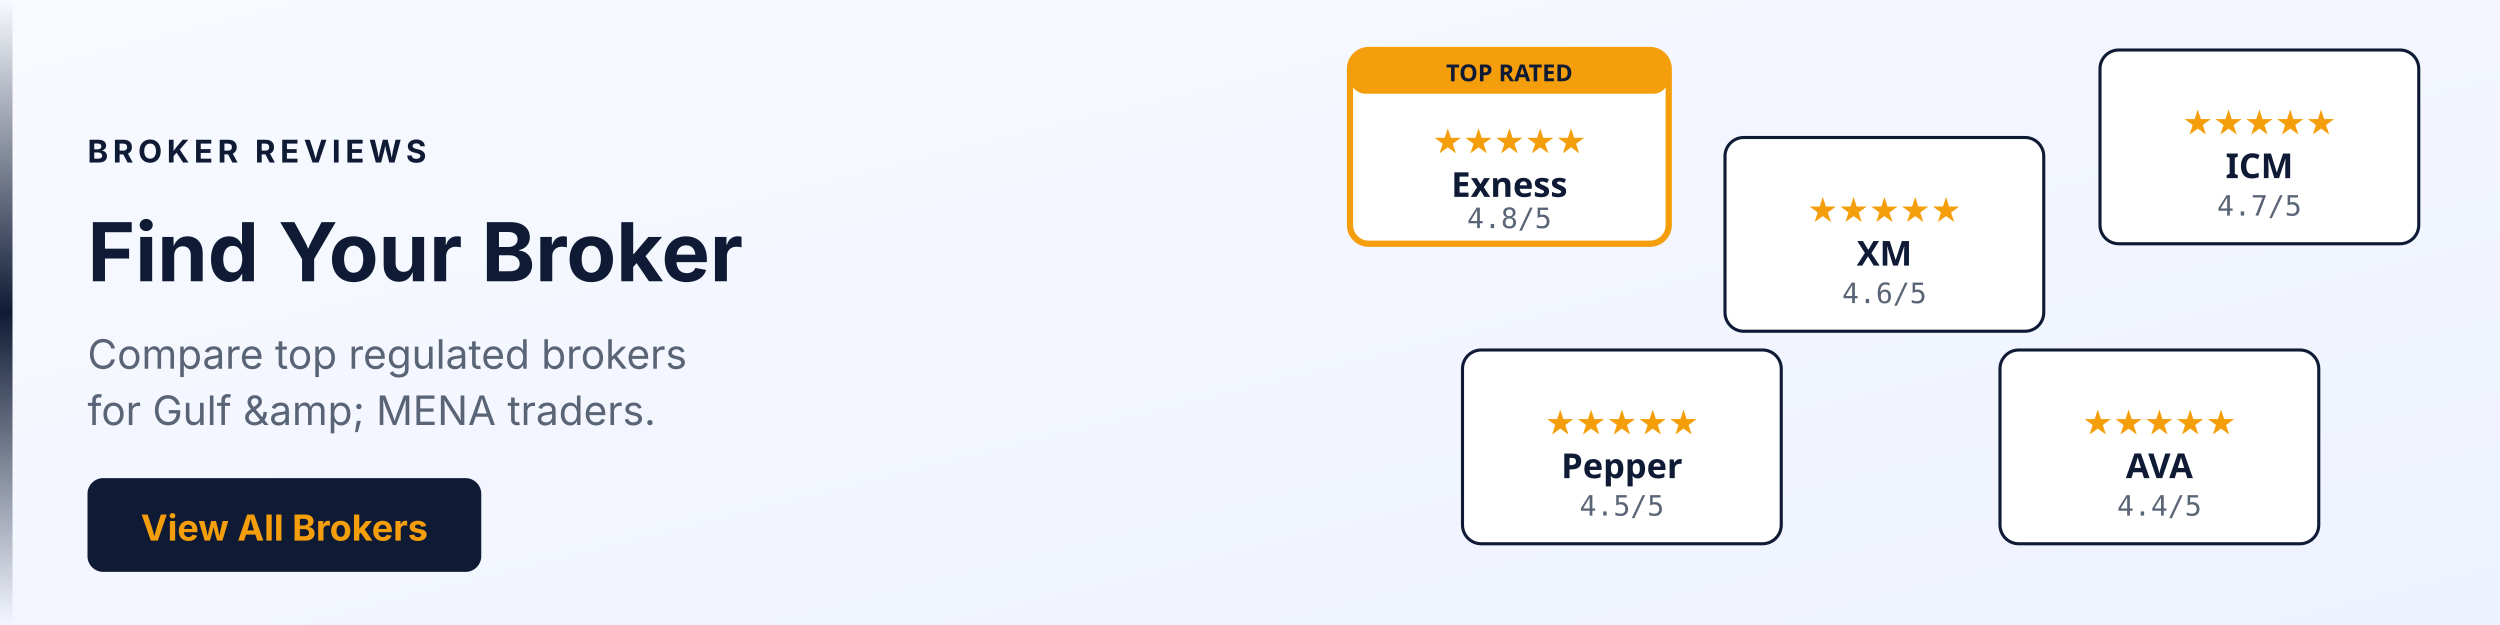
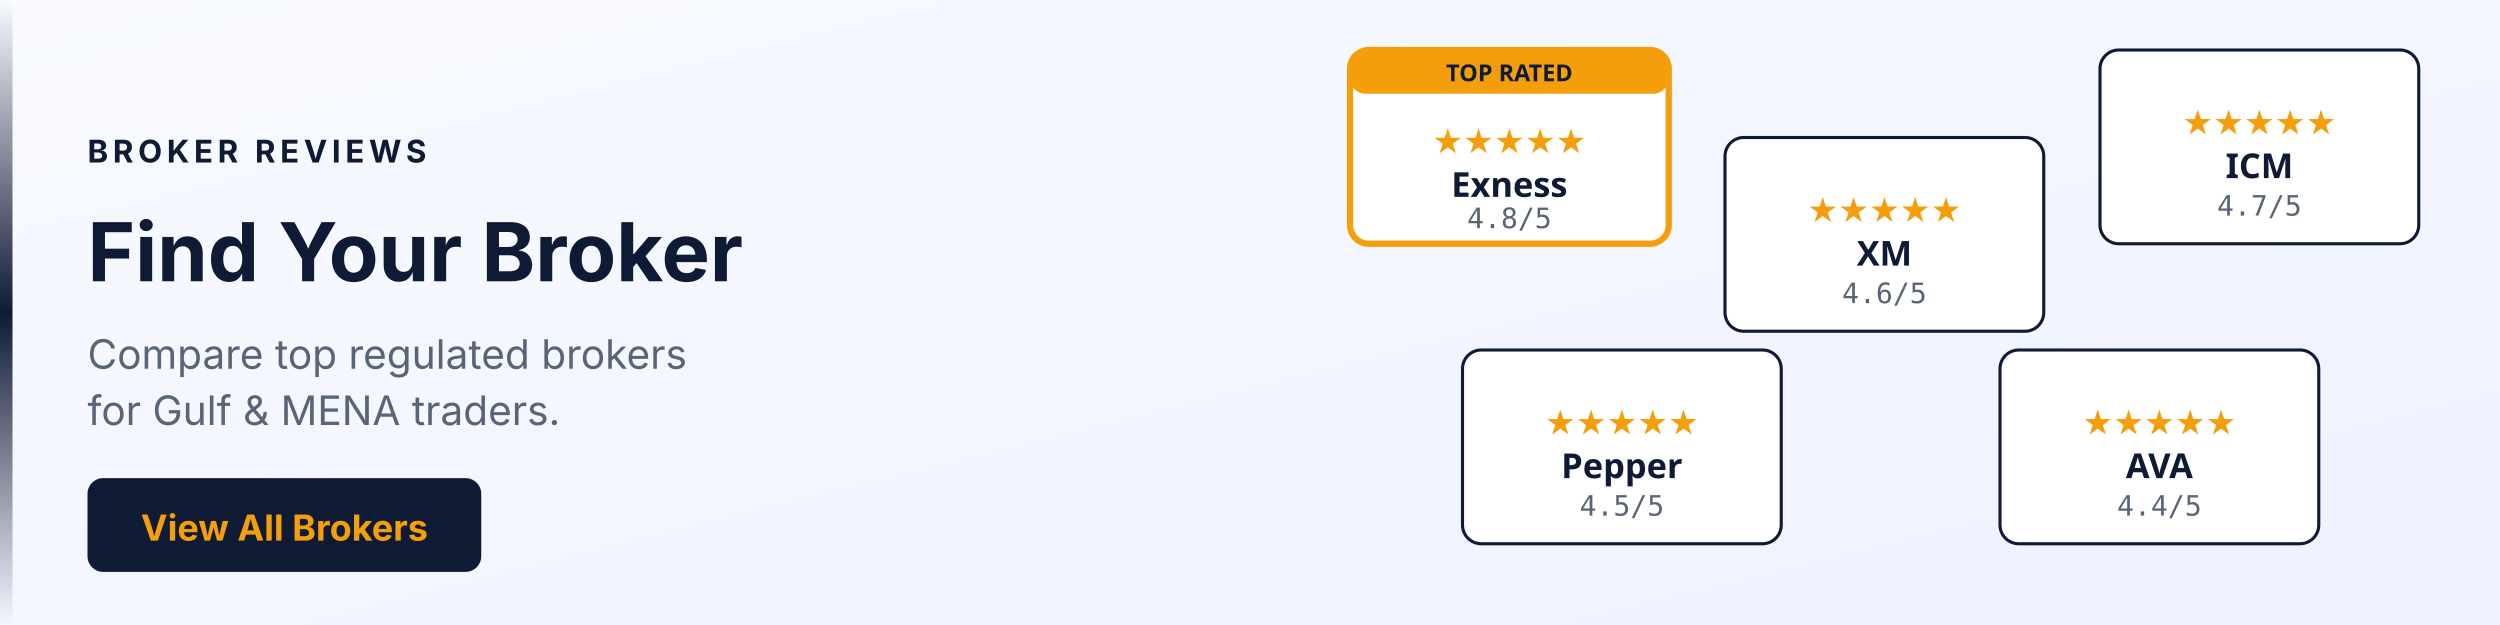
<svg xmlns="http://www.w3.org/2000/svg" viewBox="0 0 800 200" width="800" height="200">
  <defs>
    <linearGradient id="bg" x1="0" y1="0" x2="1" y2="1" gradientUnits="objectBoundingBox">
      <stop offset="0" stop-color="#f8faff" />
      <stop offset="1" stop-color="#eef2ff" />
    </linearGradient>
    <linearGradient id="ab" x1="0" y1="0" x2="0" y2="1" gradientUnits="objectBoundingBox">
      <stop offset="0" stop-color="#0f1b35" stop-opacity="0" />
      <stop offset=".5" stop-color="#0f1b35" />
      <stop offset="1" stop-color="#0f1b35" stop-opacity="0" />
    </linearGradient>
  </defs>
  <rect width="800" height="200" fill="url(#bg)" />
  <rect x="0" y="0" width="4" height="200" fill="url(#ab)" />
  <text x="28" y="52" font-family="system-ui,-apple-system,sans-serif" font-size="10" font-weight="bold" fill="#0f1b35" letter-spacing="1.5">BROKER REVIEWS</text>
  <text x="28" y="90" font-family="system-ui,-apple-system,sans-serif" font-size="26" font-weight="bold" fill="#0f1b35">Find Your Broker</text>
  <text x="28" y="118" font-family="system-ui,-apple-system,sans-serif" font-size="13" fill="#596576">Compare top regulated brokers</text>
-   <text x="28" y="136" font-family="system-ui,-apple-system,sans-serif" font-size="13" fill="#596576">for Gulf &amp;amp; MENA traders.</text>
+   <text x="28" y="136" font-family="system-ui,-apple-system,sans-serif" font-size="13" fill="#596576">for Gulf &amp; MENA traders.</text>
  <rect x="28" y="153" width="126" height="30" rx="5" fill="#0f1b35" />
  <text x="91" y="173" font-family="system-ui,-apple-system,sans-serif" font-size="11.5" font-weight="bold" fill="#f59e0b" text-anchor="middle">View All Brokers</text>
  <rect x="432" y="16" width="102" height="62" rx="6" fill="white" />
  <rect x="432" y="16" width="102" height="62" rx="6" fill="none" stroke="#f59e0b" stroke-width="2" />
  <rect x="432" y="16" width="102" height="14" rx="5" fill="#f59e0b" />
  <text x="483" y="26" font-family="system-ui,sans-serif" font-size="7.5" font-weight="bold" fill="#0f1b35" text-anchor="middle">TOP RATED</text>
  <text x="483" y="49" font-family="system-ui,sans-serif" font-size="11" fill="#f59e0b" text-anchor="middle">★★★★★</text>
  <text x="483" y="63" font-family="system-ui,sans-serif" font-size="11" font-weight="bold" fill="#0f1b35" text-anchor="middle">Exness</text>
  <text x="483" y="73" font-family="monospace,sans-serif" font-size="9" fill="#596576" text-anchor="middle">4.8/5</text>
  <rect x="552" y="44" width="102" height="62" rx="6" fill="white" />
  <rect x="552" y="44" width="102" height="62" rx="6" fill="none" stroke="#0f1b35" stroke-width="1" />
  <text x="603" y="71" font-family="system-ui,sans-serif" font-size="11" fill="#f59e0b" text-anchor="middle">★★★★★</text>
  <text x="603" y="85" font-family="system-ui,sans-serif" font-size="11" font-weight="bold" fill="#0f1b35" text-anchor="middle">XM</text>
  <text x="603" y="97" font-family="monospace,sans-serif" font-size="9" fill="#596576" text-anchor="middle">4.6/5</text>
  <rect x="672" y="16" width="102" height="62" rx="6" fill="white" />
  <rect x="672" y="16" width="102" height="62" rx="6" fill="none" stroke="#0f1b35" stroke-width="1" />
  <text x="723" y="43" font-family="system-ui,sans-serif" font-size="11" fill="#f59e0b" text-anchor="middle">★★★★★</text>
  <text x="723" y="57" font-family="system-ui,sans-serif" font-size="11" font-weight="bold" fill="#0f1b35" text-anchor="middle">ICM</text>
  <text x="723" y="69" font-family="monospace,sans-serif" font-size="9" fill="#596576" text-anchor="middle">4.7/5</text>
  <rect x="468" y="112" width="102" height="62" rx="6" fill="white" />
  <rect x="468" y="112" width="102" height="62" rx="6" fill="none" stroke="#0f1b35" stroke-width="1" />
  <text x="519" y="139" font-family="system-ui,sans-serif" font-size="11" fill="#f59e0b" text-anchor="middle">★★★★★</text>
  <text x="519" y="153" font-family="system-ui,sans-serif" font-size="11" font-weight="bold" fill="#0f1b35" text-anchor="middle">Pepper</text>
  <text x="519" y="165" font-family="monospace,sans-serif" font-size="9" fill="#596576" text-anchor="middle">4.5/5</text>
  <rect x="640" y="112" width="102" height="62" rx="6" fill="white" />
  <rect x="640" y="112" width="102" height="62" rx="6" fill="none" stroke="#0f1b35" stroke-width="1" />
  <text x="691" y="139" font-family="system-ui,sans-serif" font-size="11" fill="#f59e0b" text-anchor="middle">★★★★★</text>
  <text x="691" y="153" font-family="system-ui,sans-serif" font-size="11" font-weight="bold" fill="#0f1b35" text-anchor="middle">AVA</text>
  <text x="691" y="165" font-family="monospace,sans-serif" font-size="9" fill="#596576" text-anchor="middle">4.4/5</text>
</svg>
